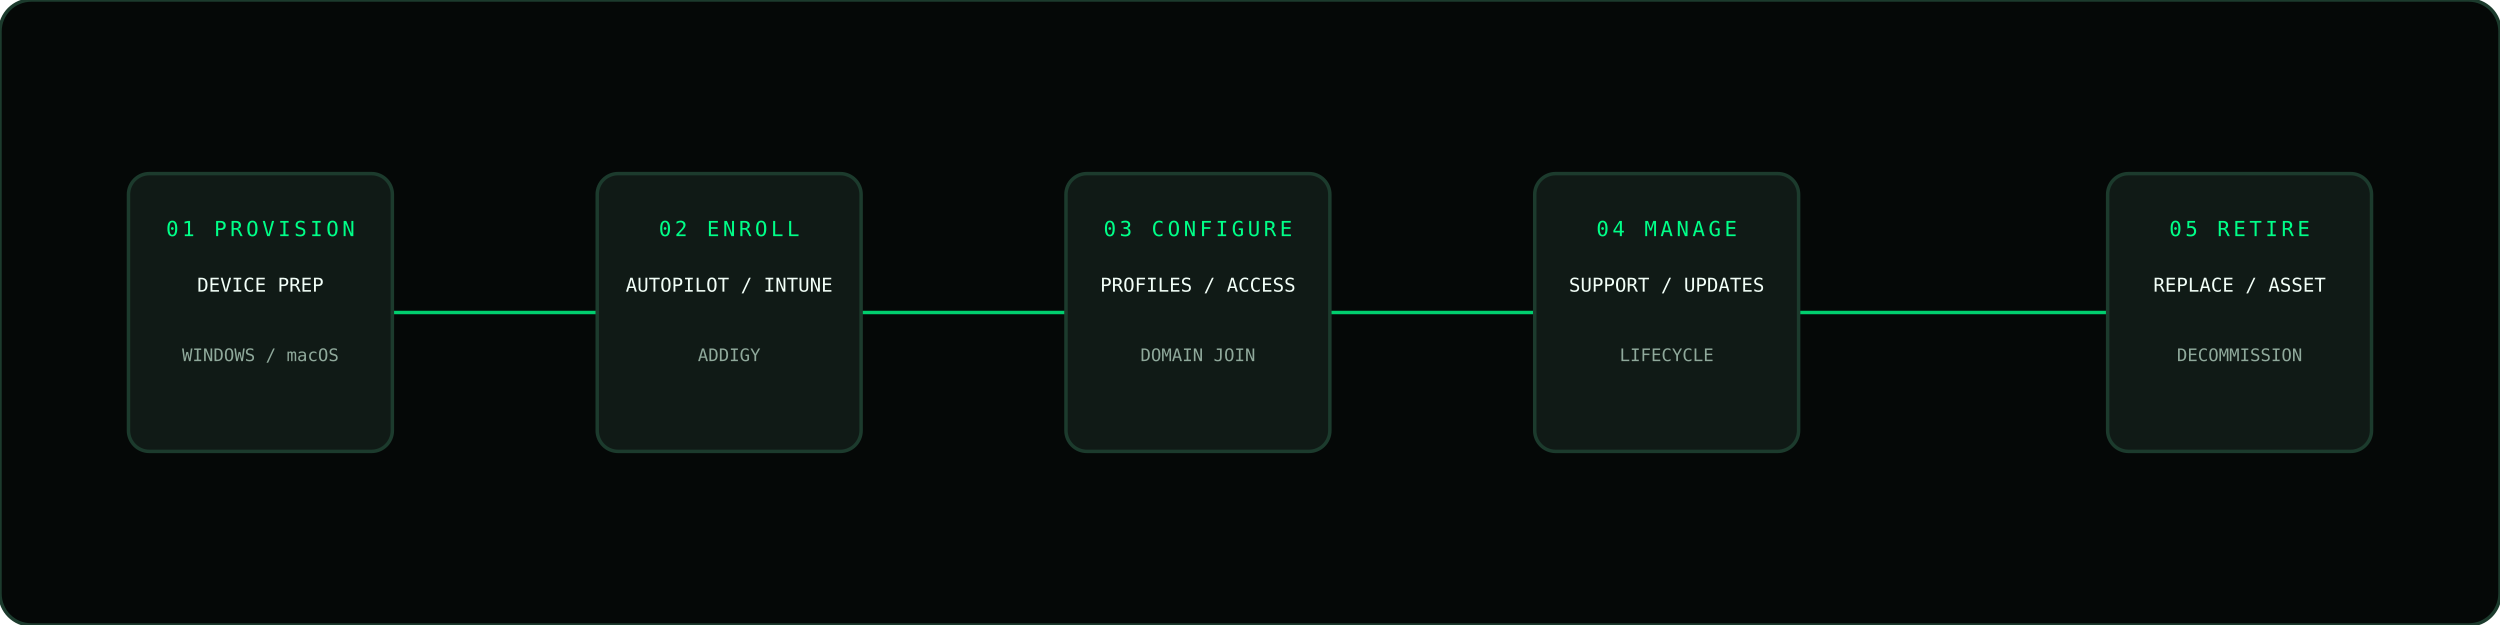
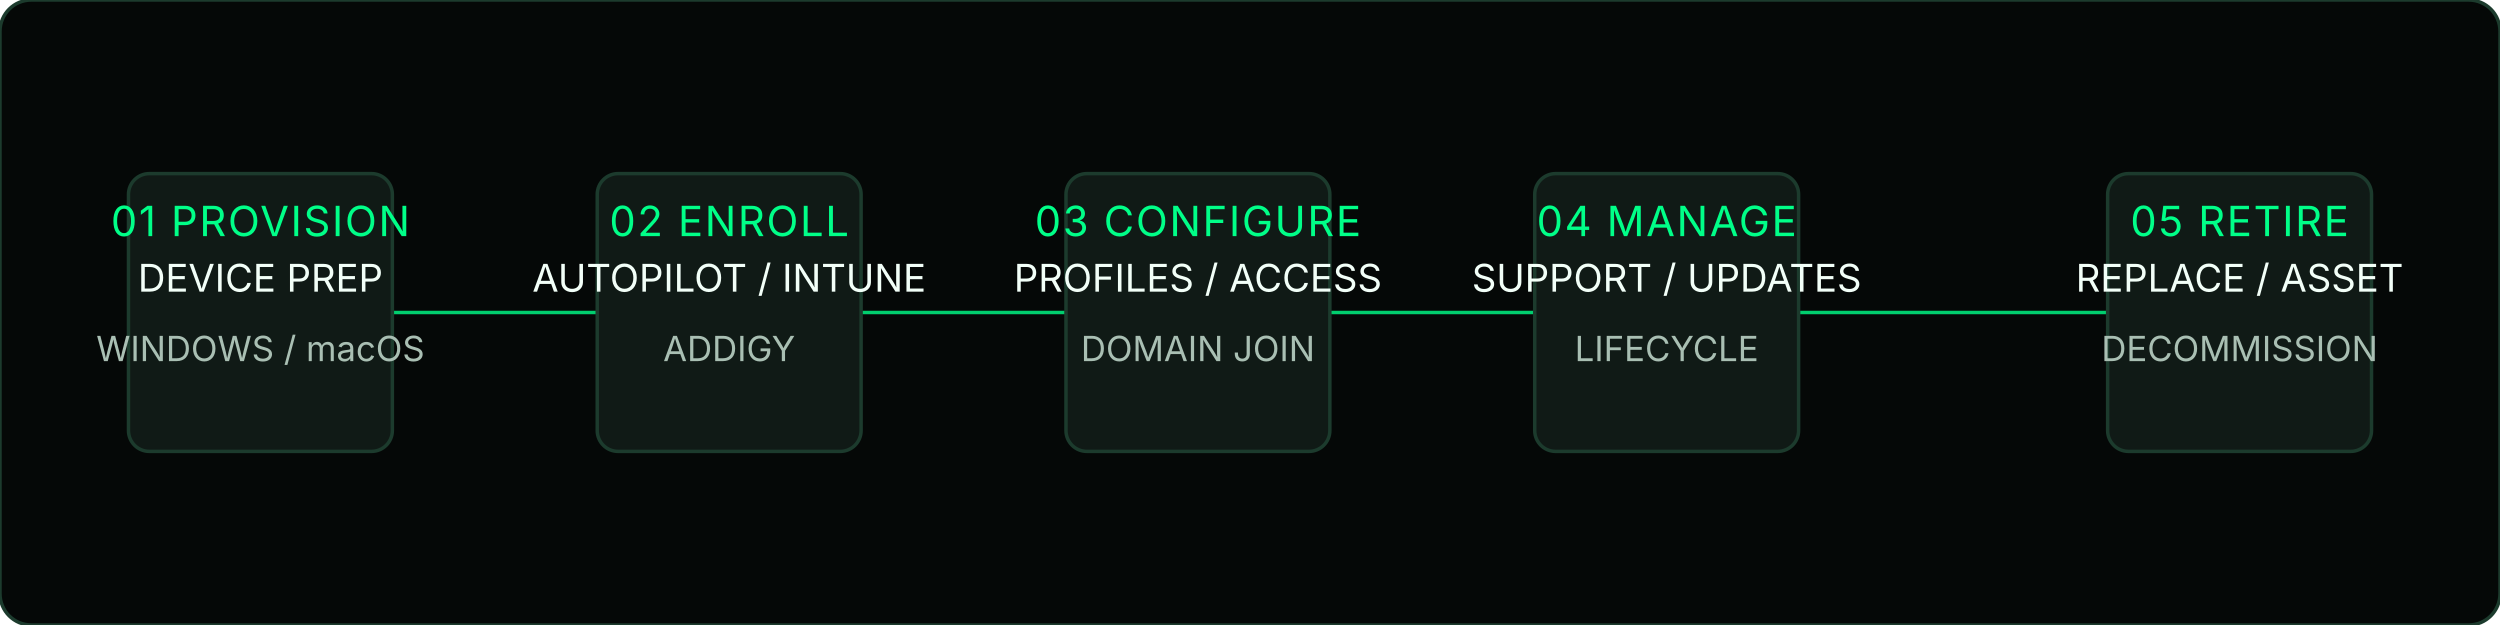
- <svg xmlns="http://www.w3.org/2000/svg" width="1440" height="360" viewBox="0 0 1440 360" role="img" aria-labelledby="t">
+ <svg xmlns="http://www.w3.org/2000/svg" width="1440" height="360" viewBox="0 0 1440 360" role="img" aria-labelledby="title">
  <rect width="1440" height="360" rx="18" fill="#050807" stroke="#1C3B2D" stroke-width="2" />
  <g stroke="#00FF88" stroke-width="2" opacity=".8">
    <line x1="150" y1="180" x2="1290" y2="180" />
-     <g fill="#050807">
-       <circle cx="150" cy="180" r="9" />
-       <circle cx="420" cy="180" r="9" />
-       <circle cx="690" cy="180" r="9" />
-       <circle cx="960" cy="180" r="9" />
-       <circle cx="1290" cy="180" r="9" />
-     </g>
  </g>
  <g fill="#101A16" stroke="#1C3B2D" stroke-width="2">
    <rect x="74" y="100" width="152" height="160" rx="12" />
    <rect x="344" y="100" width="152" height="160" rx="12" />
    <rect x="614" y="100" width="152" height="160" rx="12" />
    <rect x="884" y="100" width="152" height="160" rx="12" />
    <rect x="1214" y="100" width="152" height="160" rx="12" />
  </g>
-   <g font-family="ui-monospace, monospace" text-anchor="middle">
-     <text x="150" y="136" fill="#00FF88" font-size="12" letter-spacing="2">01 PROVISION</text>
-     <text x="150" y="168" fill="#F2FFF8" font-size="11">DEVICE PREP</text>
-     <text x="150" y="208" fill="#8FA99B" font-size="10">WINDOWS / macOS</text>
-     <text x="420" y="136" fill="#00FF88" font-size="12" letter-spacing="2">02 ENROLL</text>
-     <text x="420" y="168" fill="#F2FFF8" font-size="11">AUTOPILOT / INTUNE</text>
-     <text x="420" y="208" fill="#8FA99B" font-size="10">ADDIGY</text>
-     <text x="690" y="136" fill="#00FF88" font-size="12" letter-spacing="2">03 CONFIGURE</text>
-     <text x="690" y="168" fill="#F2FFF8" font-size="11">PROFILES / ACCESS</text>
-     <text x="690" y="208" fill="#8FA99B" font-size="10">DOMAIN JOIN</text>
-     <text x="960" y="136" fill="#00FF88" font-size="12" letter-spacing="2">04 MANAGE</text>
-     <text x="960" y="168" fill="#F2FFF8" font-size="11">SUPPORT / UPDATES</text>
-     <text x="960" y="208" fill="#8FA99B" font-size="10">LIFECYCLE</text>
-     <text x="1290" y="136" fill="#00FF88" font-size="12" letter-spacing="2">05 RETIRE</text>
-     <text x="1290" y="168" fill="#F2FFF8" font-size="11">REPLACE / ASSET</text>
-     <text x="1290" y="208" fill="#8FA99B" font-size="10">DECOMMISSION</text>
+   <g font-family="Inter, Segoe UI, Arial, sans-serif" text-anchor="middle">
+     <text x="150" y="136" fill="#00FF88" font-size="24" letter-spacing="1">01 PROVISION</text>
+     <text x="150" y="168" fill="#F2FFF8" font-size="22">DEVICE PREP</text>
+     <text x="150" y="208" fill="#A9BFB3" font-size="20">WINDOWS / macOS</text>
+     <text x="420" y="136" fill="#00FF88" font-size="24" letter-spacing="1">02 ENROLL</text>
+     <text x="420" y="168" fill="#F2FFF8" font-size="22">AUTOPILOT / INTUNE</text>
+     <text x="420" y="208" fill="#A9BFB3" font-size="20">ADDIGY</text>
+     <text x="690" y="136" fill="#00FF88" font-size="24" letter-spacing="1">03 CONFIGURE</text>
+     <text x="690" y="168" fill="#F2FFF8" font-size="22">PROFILES / ACCESS</text>
+     <text x="690" y="208" fill="#A9BFB3" font-size="20">DOMAIN JOIN</text>
+     <text x="960" y="136" fill="#00FF88" font-size="24" letter-spacing="1">04 MANAGE</text>
+     <text x="960" y="168" fill="#F2FFF8" font-size="22">SUPPORT / UPDATES</text>
+     <text x="960" y="208" fill="#A9BFB3" font-size="20">LIFECYCLE</text>
+     <text x="1290" y="136" fill="#00FF88" font-size="24" letter-spacing="1">05 RETIRE</text>
+     <text x="1290" y="168" fill="#F2FFF8" font-size="22">REPLACE / ASSET</text>
+     <text x="1290" y="208" fill="#A9BFB3" font-size="20">DECOMMISSION</text>
  </g>
</svg>
